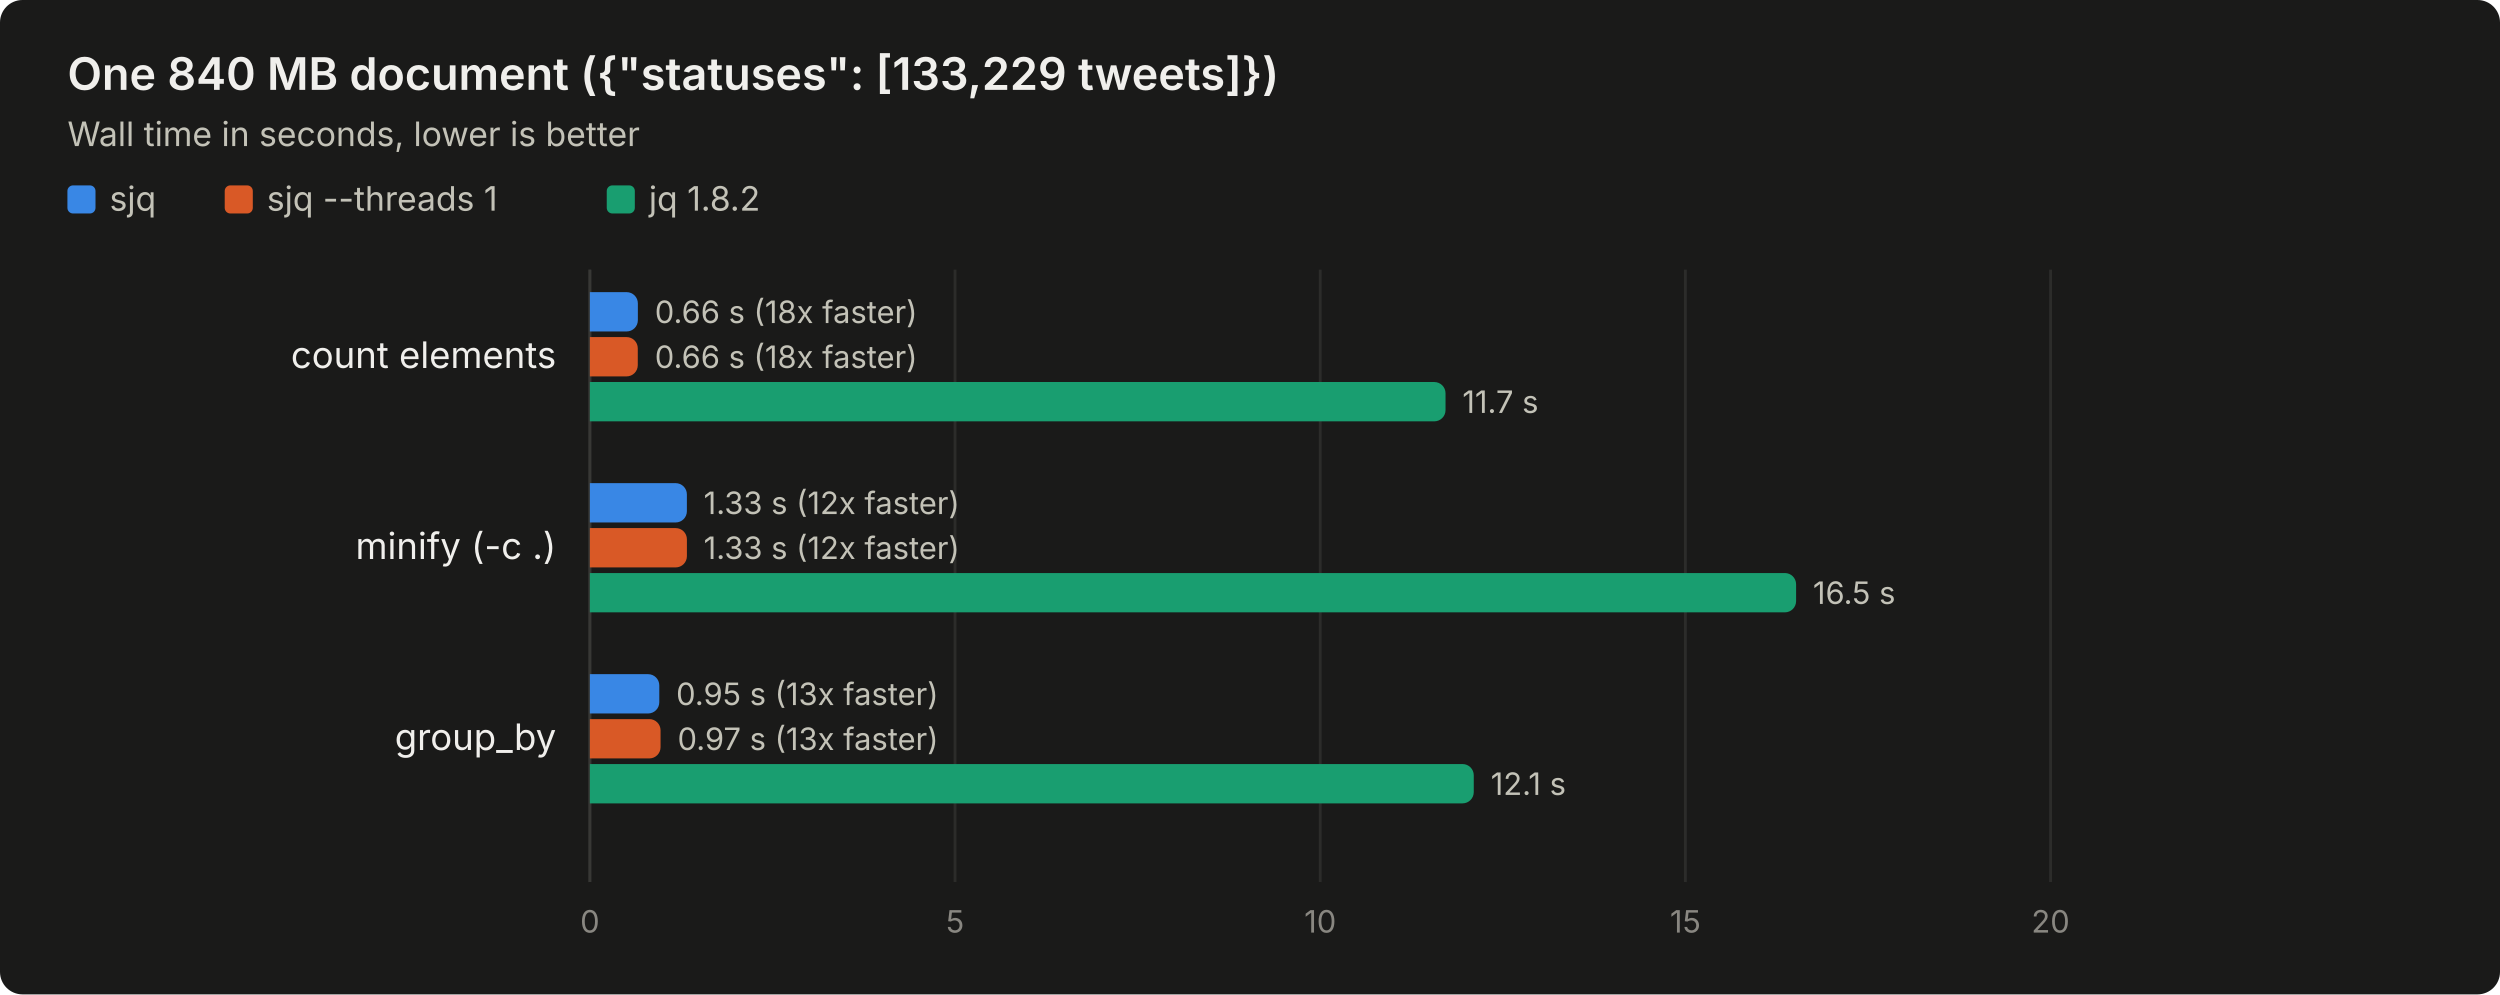
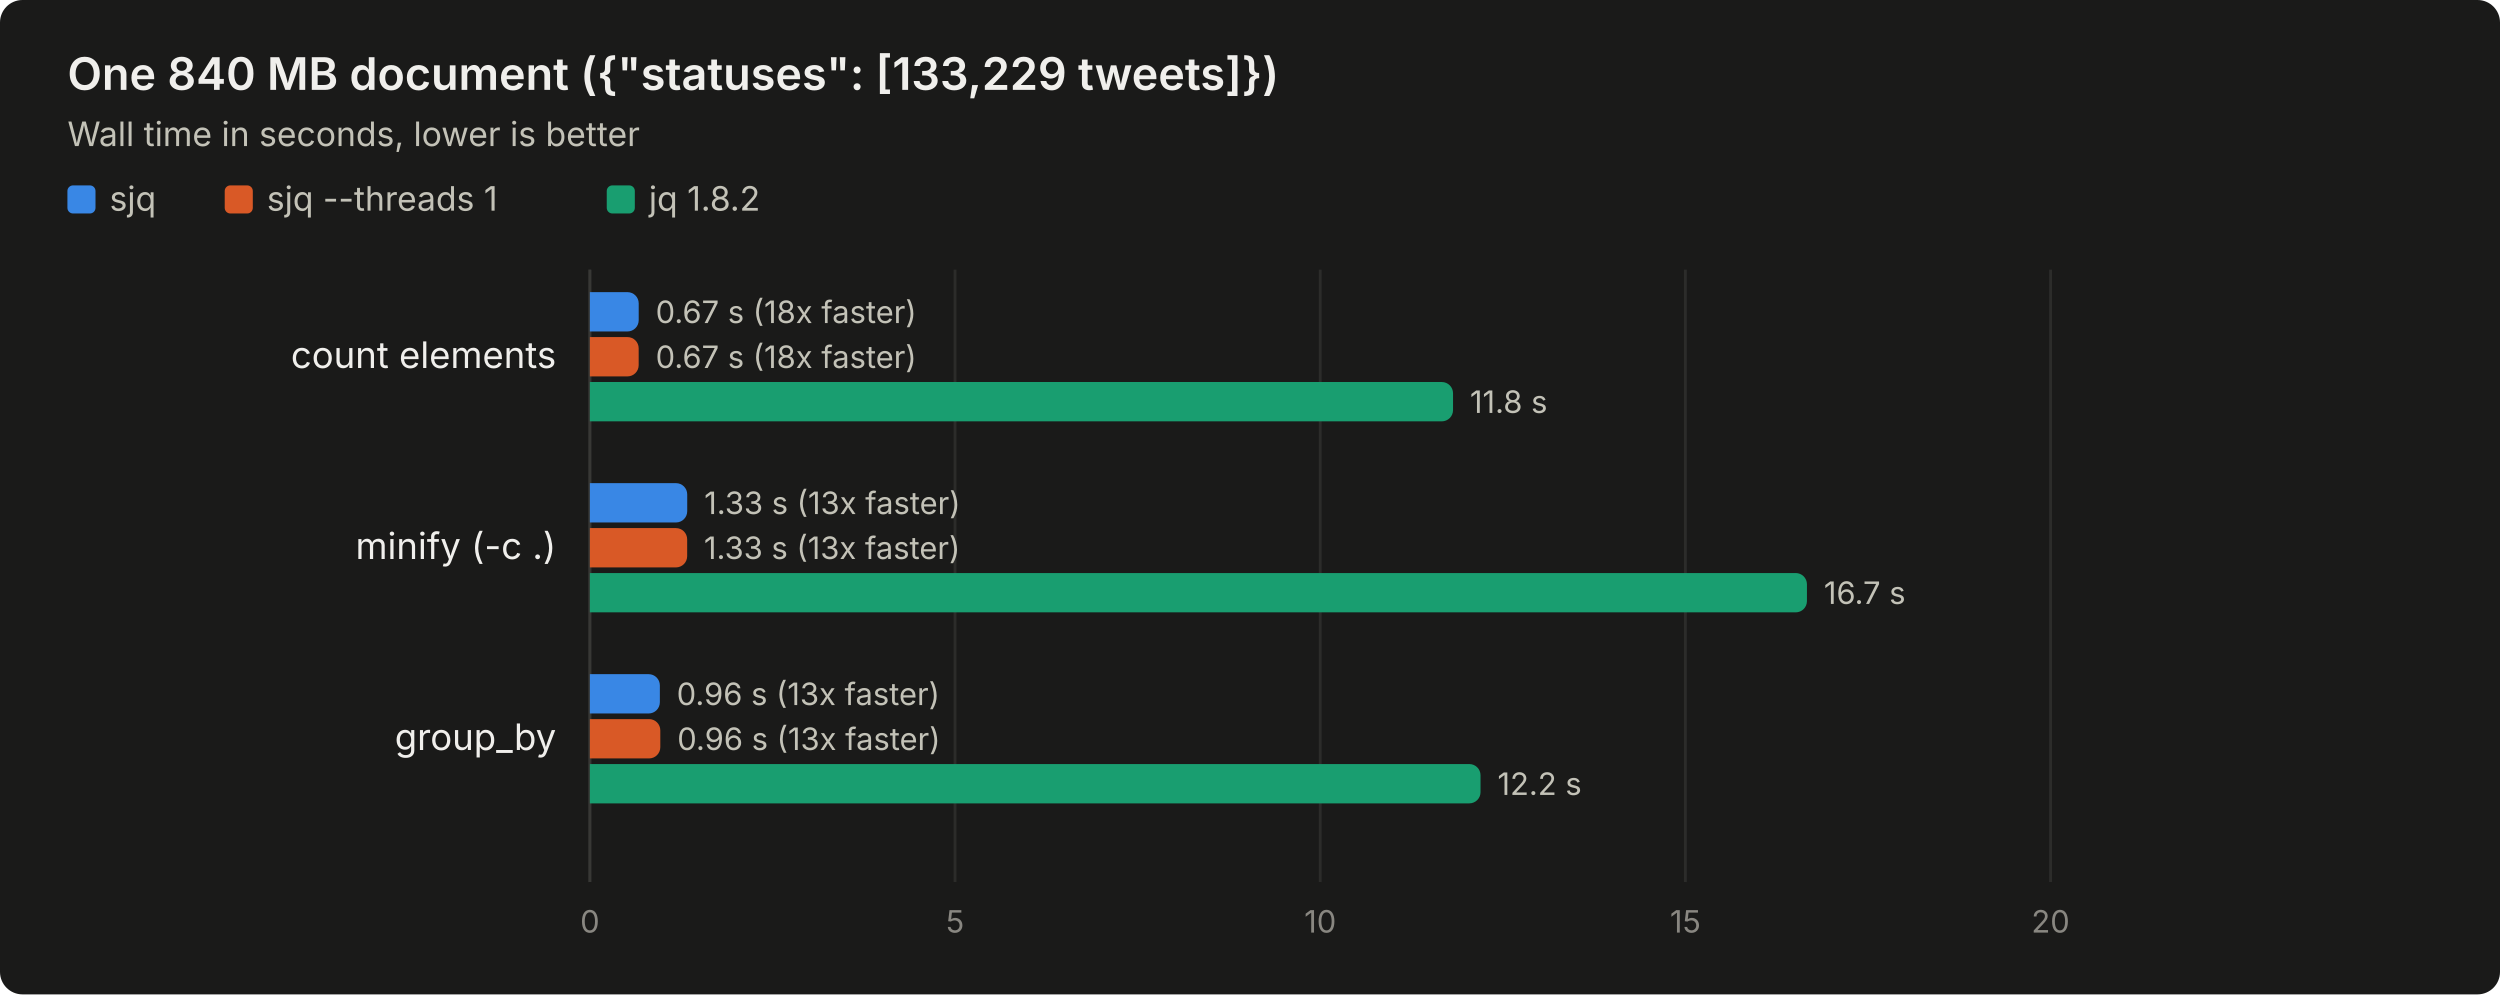
<svg xmlns="http://www.w3.org/2000/svg" viewBox="0 0 890 354" width="890" height="354" role="img" aria-label="One 840 MB document ({&quot;statuses&quot;: [133,229 tweets]})" font-family="system-ui, -apple-system, 'Segoe UI', sans-serif">
  <rect width="890" height="354" rx="8" fill="#1a1a19" />
  <text x="24" y="32" font-size="16" font-weight="600" fill="#f0efec">One 840 MB document ({"statuses": [133,229 tweets]})</text>
  <text x="24" y="52" font-size="12" fill="#c3c2b7">Wall time in seconds, lower is better</text>
  <rect x="24" y="66" width="10" height="10" rx="2" fill="#3987e5" />
  <text x="39" y="75" font-size="12" fill="#c3c2b7">sjq</text>
  <rect x="80" y="66" width="10" height="10" rx="2" fill="#d95926" />
  <text x="95" y="75" font-size="12" fill="#c3c2b7">sjq --threads 1</text>
  <rect x="216" y="66" width="10" height="10" rx="2" fill="#199e70" />
  <text x="231" y="75" font-size="12" fill="#c3c2b7">jq 1.8.2</text>
  <line x1="210.0" y1="96" x2="210.0" y2="314" stroke="#2c2c2a" stroke-width="1" />
  <text x="210.0" y="332" font-size="11" fill="#898781" text-anchor="middle" style="font-variant-numeric: tabular-nums">0</text>
  <line x1="340.0" y1="96" x2="340.0" y2="314" stroke="#2c2c2a" stroke-width="1" />
  <text x="340.0" y="332" font-size="11" fill="#898781" text-anchor="middle" style="font-variant-numeric: tabular-nums">5</text>
  <line x1="470.0" y1="96" x2="470.0" y2="314" stroke="#2c2c2a" stroke-width="1" />
  <text x="470.0" y="332" font-size="11" fill="#898781" text-anchor="middle" style="font-variant-numeric: tabular-nums">10</text>
  <line x1="600.0" y1="96" x2="600.0" y2="314" stroke="#2c2c2a" stroke-width="1" />
  <text x="600.0" y="332" font-size="11" fill="#898781" text-anchor="middle" style="font-variant-numeric: tabular-nums">15</text>
  <line x1="730.0" y1="96" x2="730.0" y2="314" stroke="#2c2c2a" stroke-width="1" />
  <text x="730.0" y="332" font-size="11" fill="#898781" text-anchor="middle" style="font-variant-numeric: tabular-nums">20</text>
  <line x1="210" y1="96" x2="210" y2="314" stroke="#383835" stroke-width="1" />
  <text x="198" y="131.0" font-size="13" fill="#f0efec" text-anchor="end">count elements</text>
-   <path d="M210,104 h13.08 a4.0,4.0 0 0 1 4.0,4.0 v6.0 a4.0,4.0 0 0 1 -4.0,4.0 h-13.08 z" fill="#3987e5" />
-   <text x="233.1" y="115" font-size="11" fill="#c3c2b7" style="font-variant-numeric: tabular-nums">0.66 s  (18x faster)</text>
-   <path d="M210,120 h13.05 a4.0,4.0 0 0 1 4.0,4.0 v6.0 a4.0,4.0 0 0 1 -4.0,4.0 h-13.05 z" fill="#d95926" />
-   <text x="233.1" y="131" font-size="11" fill="#c3c2b7" style="font-variant-numeric: tabular-nums">0.66 s  (18x faster)</text>
-   <path d="M210,136 h300.61 a4.0,4.0 0 0 1 4.0,4.0 v6.0 a4.0,4.0 0 0 1 -4.0,4.0 h-300.61 z" fill="#199e70" />
-   <text x="520.6" y="147" font-size="11" fill="#c3c2b7" style="font-variant-numeric: tabular-nums">11.7 s</text>
+   <path d="M210,104 h13.38 a4.0,4.0 0 0 1 4.0,4.0 v6.0 a4.0,4.0 0 0 1 -4.0,4.0 h-13.38 z" fill="#3987e5" />
+   <text x="233.4" y="115" font-size="11" fill="#c3c2b7" style="font-variant-numeric: tabular-nums">0.67 s  (18x faster)</text>
+   <path d="M210,120 h13.37 a4.0,4.0 0 0 1 4.0,4.0 v6.0 a4.0,4.0 0 0 1 -4.0,4.0 h-13.37 z" fill="#d95926" />
+   <text x="233.4" y="131" font-size="11" fill="#c3c2b7" style="font-variant-numeric: tabular-nums">0.67 s  (18x faster)</text>
+   <path d="M210,136 h303.28 a4.0,4.0 0 0 1 4.0,4.0 v6.0 a4.0,4.0 0 0 1 -4.0,4.0 h-303.28 z" fill="#199e70" />
+   <text x="523.3" y="147" font-size="11" fill="#c3c2b7" style="font-variant-numeric: tabular-nums">11.8 s</text>
  <text x="198" y="199.0" font-size="13" fill="#f0efec" text-anchor="end">minify (-c .)</text>
-   <path d="M210,172 h30.53 a4.0,4.0 0 0 1 4.0,4.0 v6.0 a4.0,4.0 0 0 1 -4.0,4.0 h-30.53 z" fill="#3987e5" />
-   <text x="250.5" y="183" font-size="11" fill="#c3c2b7" style="font-variant-numeric: tabular-nums">1.33 s  (12x faster)</text>
-   <path d="M210,188 h30.54 a4.0,4.0 0 0 1 4.0,4.0 v6.0 a4.0,4.0 0 0 1 -4.0,4.0 h-30.54 z" fill="#d95926" />
-   <text x="250.5" y="199" font-size="11" fill="#c3c2b7" style="font-variant-numeric: tabular-nums">1.33 s  (12x faster)</text>
-   <path d="M210,204 h425.41 a4.0,4.0 0 0 1 4.0,4.0 v6.0 a4.0,4.0 0 0 1 -4.0,4.0 h-425.41 z" fill="#199e70" />
-   <text x="645.4" y="215" font-size="11" fill="#c3c2b7" style="font-variant-numeric: tabular-nums">16.5 s</text>
+   <path d="M210,172 h30.65 a4.0,4.0 0 0 1 4.0,4.0 v6.0 a4.0,4.0 0 0 1 -4.0,4.0 h-30.65 z" fill="#3987e5" />
+   <text x="250.7" y="183" font-size="11" fill="#c3c2b7" style="font-variant-numeric: tabular-nums">1.33 s  (13x faster)</text>
+   <path d="M210,188 h30.63 a4.0,4.0 0 0 1 4.0,4.0 v6.0 a4.0,4.0 0 0 1 -4.0,4.0 h-30.63 z" fill="#d95926" />
+   <text x="250.6" y="199" font-size="11" fill="#c3c2b7" style="font-variant-numeric: tabular-nums">1.33 s  (13x faster)</text>
+   <path d="M210,204 h429.27 a4.0,4.0 0 0 1 4.0,4.0 v6.0 a4.0,4.0 0 0 1 -4.0,4.0 h-429.27 z" fill="#199e70" />
+   <text x="649.3" y="215" font-size="11" fill="#c3c2b7" style="font-variant-numeric: tabular-nums">16.7 s</text>
  <text x="198" y="267.0" font-size="13" fill="#f0efec" text-anchor="end">group_by</text>
-   <path d="M210,240 h20.71 a4.0,4.0 0 0 1 4.0,4.0 v6.0 a4.0,4.0 0 0 1 -4.0,4.0 h-20.71 z" fill="#3987e5" />
-   <text x="240.7" y="251" font-size="11" fill="#c3c2b7" style="font-variant-numeric: tabular-nums">0.95 s  (13x faster)</text>
-   <path d="M210,256 h21.16 a4.0,4.0 0 0 1 4.0,4.0 v6.0 a4.0,4.0 0 0 1 -4.0,4.0 h-21.16 z" fill="#d95926" />
-   <text x="241.2" y="267" font-size="11" fill="#c3c2b7" style="font-variant-numeric: tabular-nums">0.97 s  (13x faster)</text>
-   <path d="M210,272 h310.66 a4.0,4.0 0 0 1 4.0,4.0 v6.0 a4.0,4.0 0 0 1 -4.0,4.0 h-310.66 z" fill="#199e70" />
-   <text x="530.7" y="283" font-size="11" fill="#c3c2b7" style="font-variant-numeric: tabular-nums">12.1 s</text>
+   <path d="M210,240 h20.91 a4.0,4.0 0 0 1 4.0,4.0 v6.0 a4.0,4.0 0 0 1 -4.0,4.0 h-20.91 z" fill="#3987e5" />
+   <text x="240.9" y="251" font-size="11" fill="#c3c2b7" style="font-variant-numeric: tabular-nums">0.96 s  (13x faster)</text>
+   <path d="M210,256 h21.07 a4.0,4.0 0 0 1 4.0,4.0 v6.0 a4.0,4.0 0 0 1 -4.0,4.0 h-21.07 z" fill="#d95926" />
+   <text x="241.1" y="267" font-size="11" fill="#c3c2b7" style="font-variant-numeric: tabular-nums">0.96 s  (13x faster)</text>
+   <path d="M210,272 h313.07 a4.0,4.0 0 0 1 4.0,4.0 v6.0 a4.0,4.0 0 0 1 -4.0,4.0 h-313.07 z" fill="#199e70" />
+   <text x="533.1" y="283" font-size="11" fill="#c3c2b7" style="font-variant-numeric: tabular-nums">12.2 s</text>
</svg>
